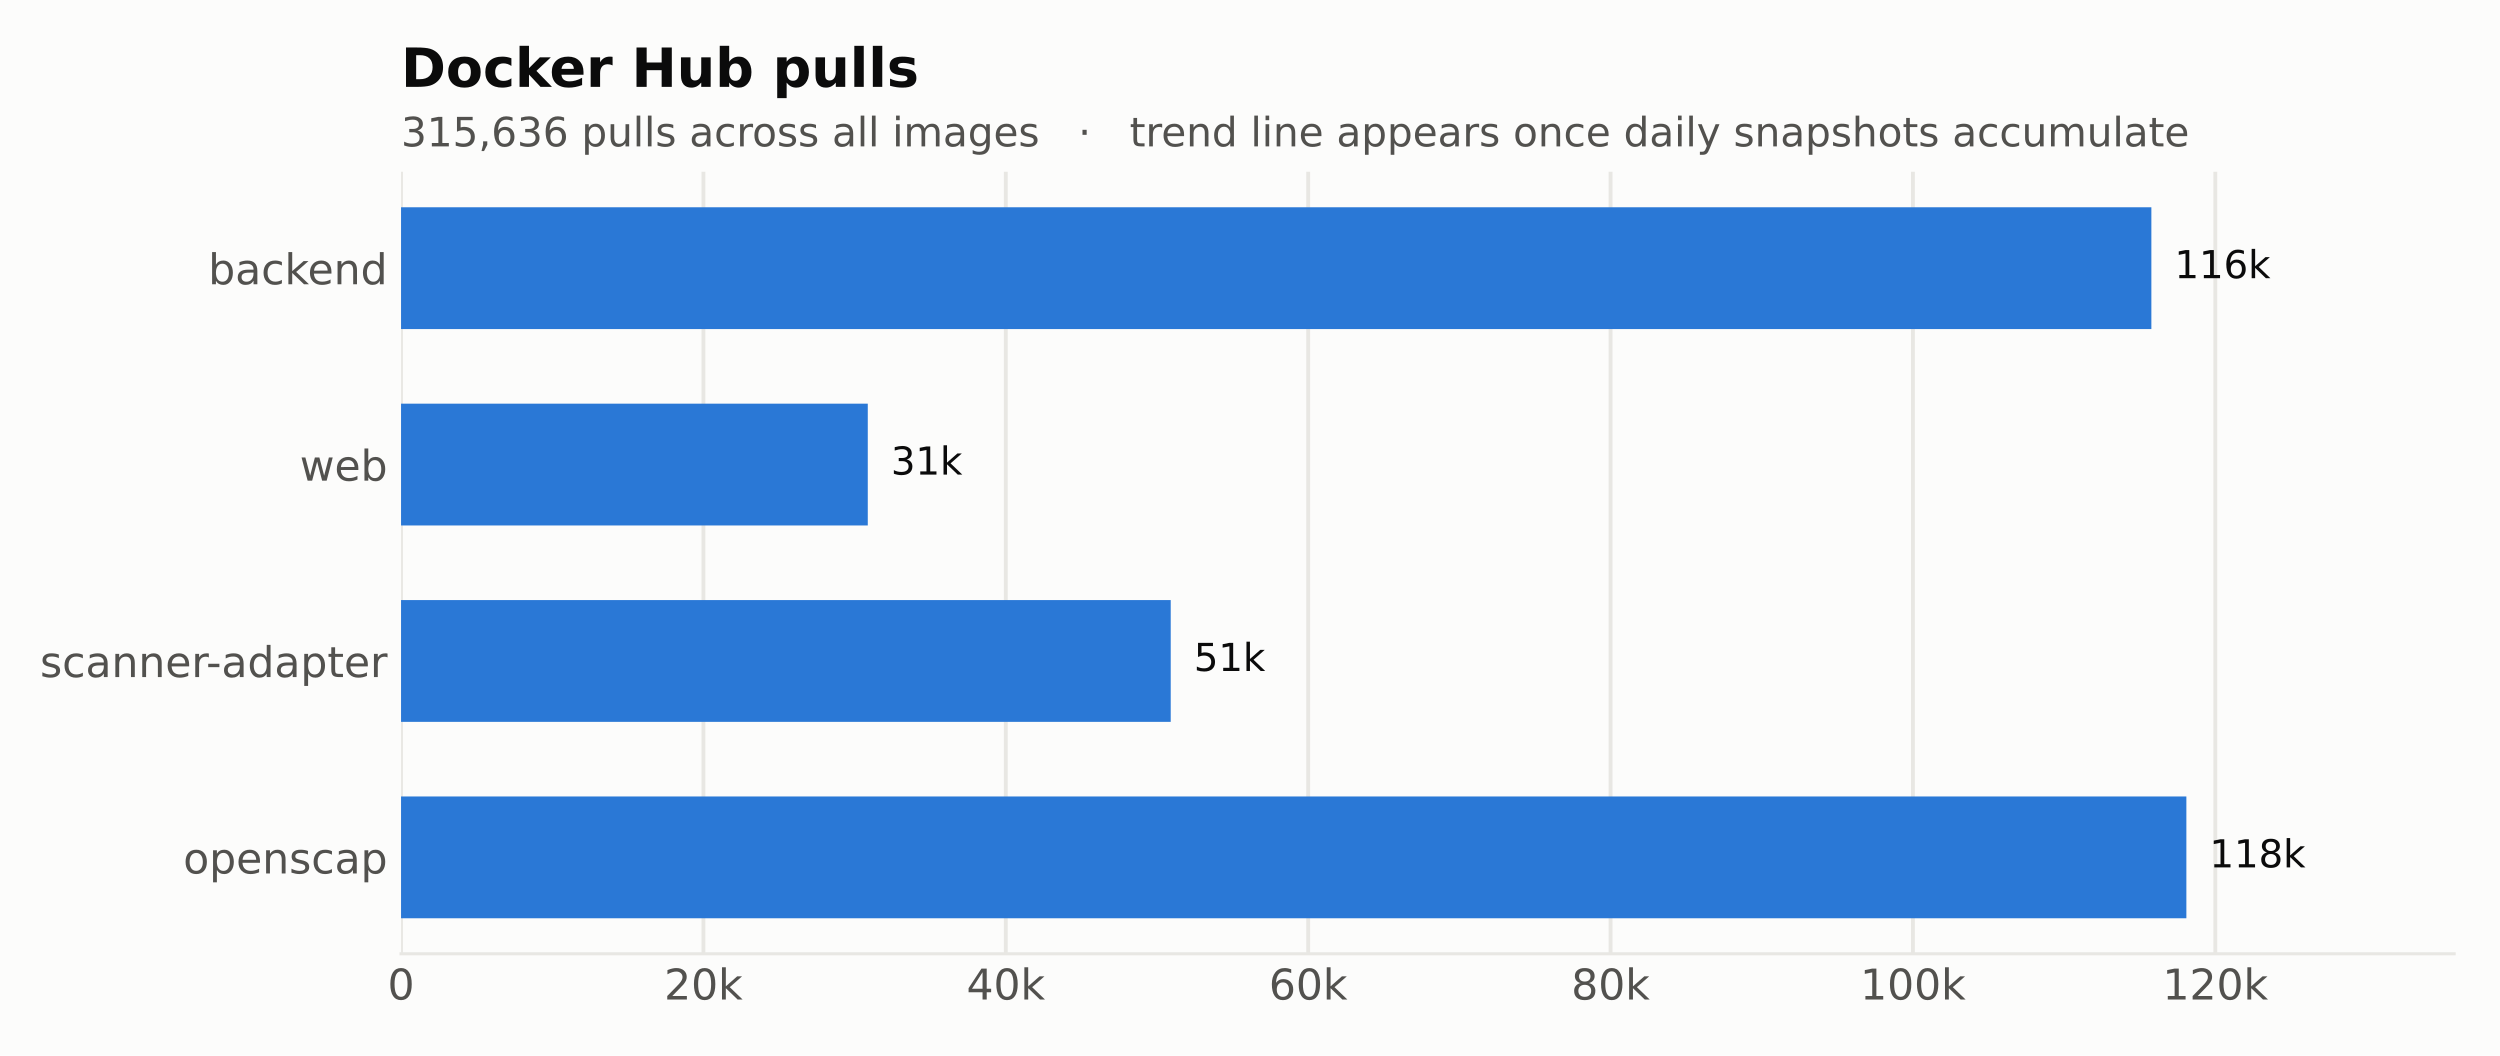
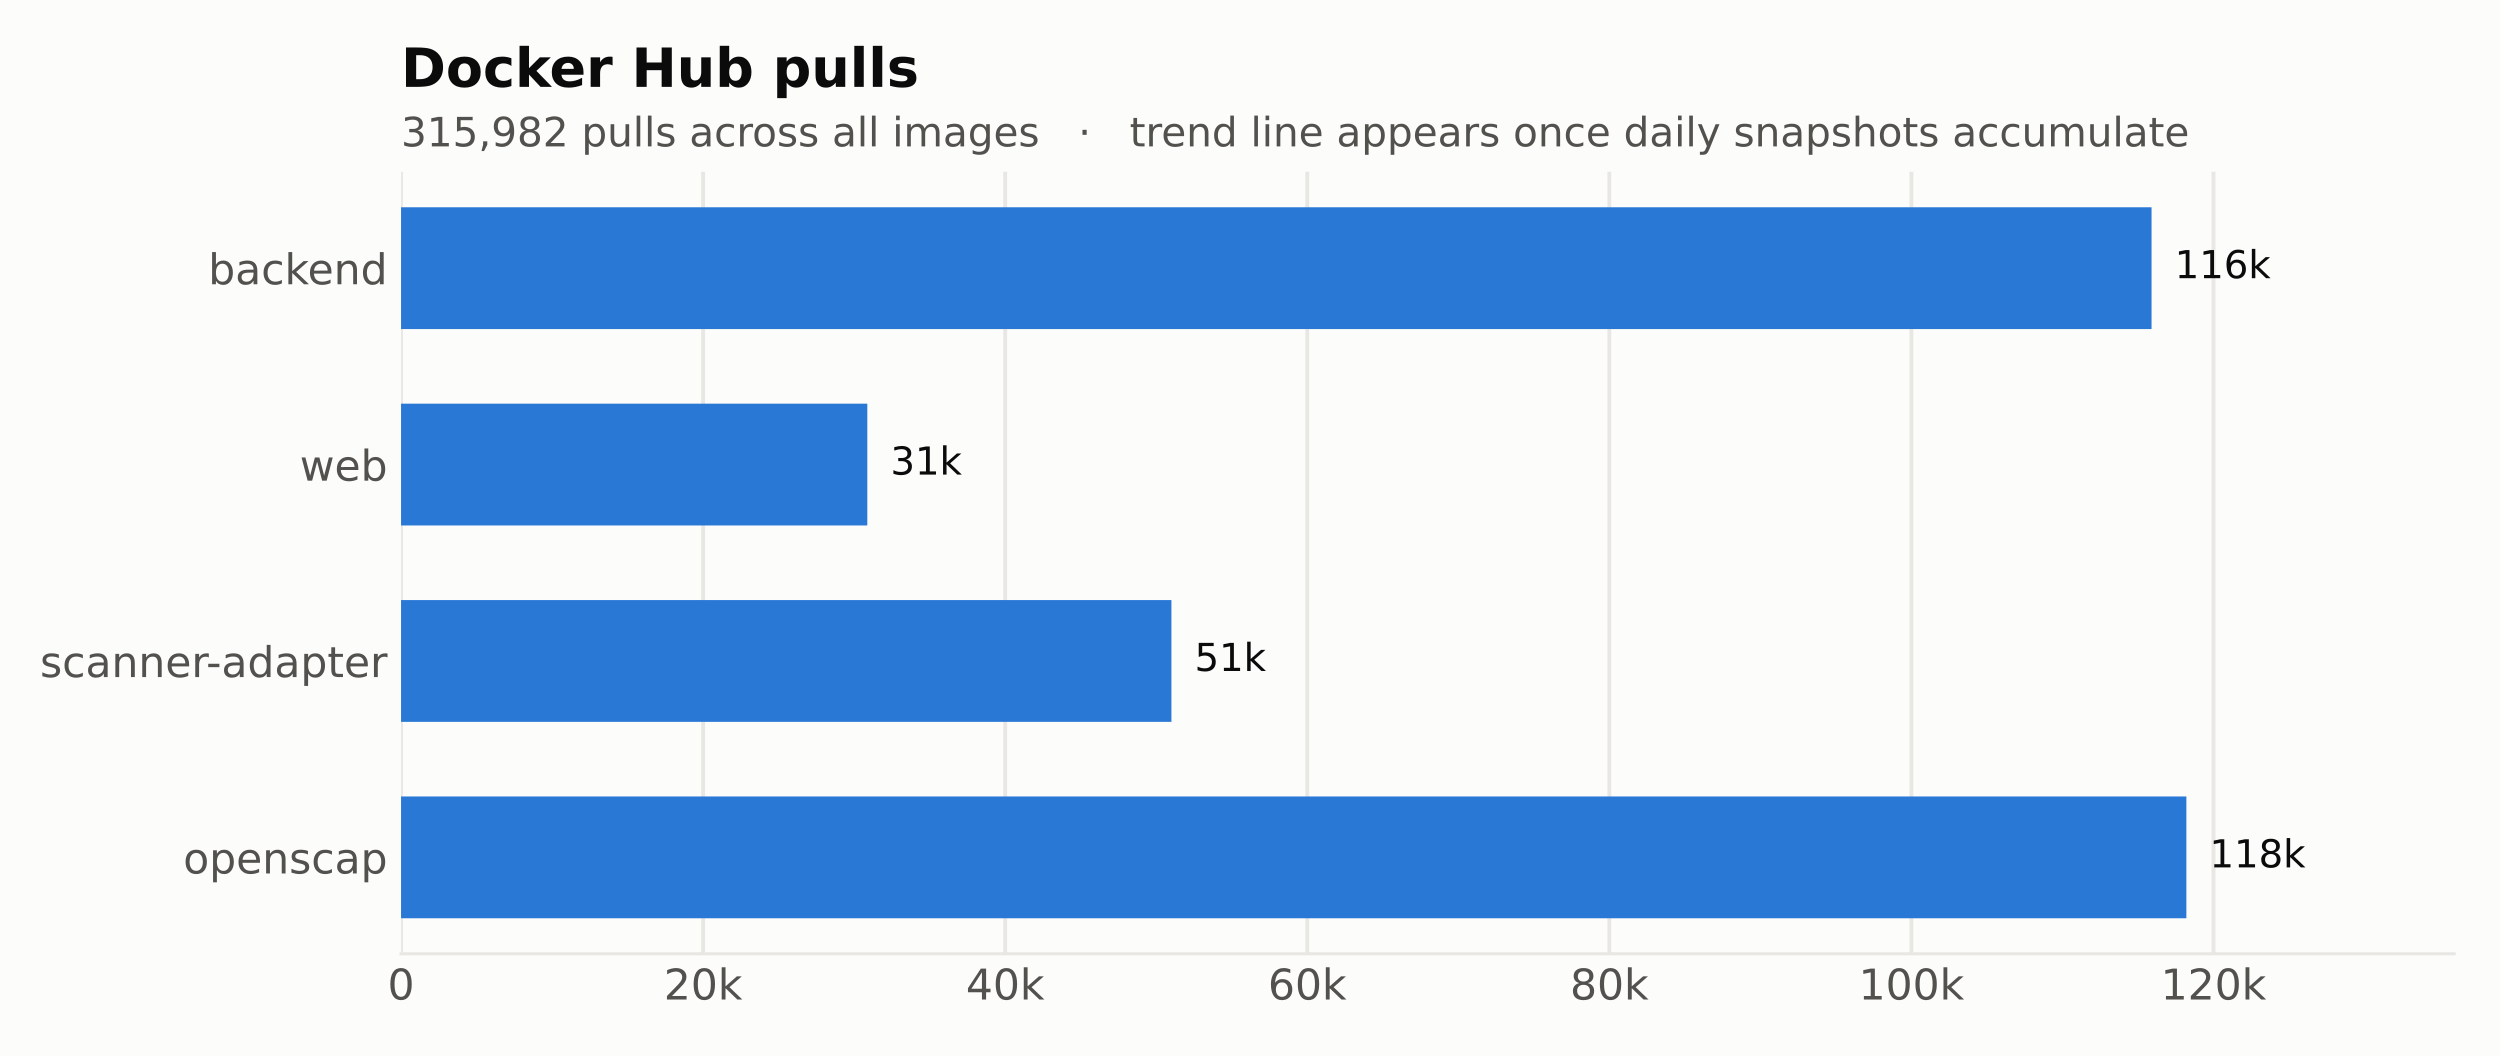
<svg xmlns="http://www.w3.org/2000/svg" xmlns:xlink="http://www.w3.org/1999/xlink" width="648pt" height="273.6pt" viewBox="0 0 648 273.6" version="1.1">
  <defs>
    <style type="text/css">*{stroke-linejoin: round; stroke-linecap: butt}</style>
  </defs>
  <g id="figure_1">
    <g id="patch_1">
      <path d="M 0 273.6  L 648 273.6  L 648 0  L 0 0  z " style="fill: #fcfcfb" />
    </g>
    <g id="axes_1">
      <g id="patch_2">
        <path d="M 103.951 247.22  L 636.12 247.22  L 636.12 44.517  L 103.951 44.517  z " style="fill: #fcfcfb" />
      </g>
      <g id="matplotlib.axis_1">
        <g id="xtick_1">
          <g id="line2d_1">
-             <path d="M 103.951 247.22  L 103.951 44.517  " clip-path="url(#pb618839e86)" style="fill: none; stroke: #e8e7e3; stroke-linecap: square" />
+             <path d="M 103.951 247.22  L 103.951 44.517  " clip-path="url(#pfa39f3662c)" style="fill: none; stroke: #e8e7e3; stroke-linecap: square" />
          </g>
          <g id="line2d_2" />
          <g id="text_1">
            <g style="fill: #52514e" transform="translate(100.4519 259.0774) scale(0.11 -0.11)">
              <defs>
                <path id="DejaVuSans-13" d="M 2034 4250  Q 1547 4250 1301 3770  Q 1056 3291 1056 2328  Q 1056 1369 1301 889  Q 1547 409 2034 409  Q 2525 409 2770 889  Q 3016 1369 3016 2328  Q 3016 3291 2770 3770  Q 2525 4250 2034 4250  z M 2034 4750  Q 2819 4750 3233 4129  Q 3647 3509 3647 2328  Q 3647 1150 3233 529  Q 2819 -91 2034 -91  Q 1250 -91 836 529  Q 422 1150 422 2328  Q 422 3509 836 4129  Q 1250 4750 2034 4750  z " transform="scale(0.015625)" />
              </defs>
              <use xlink:href="#DejaVuSans-13" />
            </g>
          </g>
        </g>
        <g id="xtick_2">
          <g id="line2d_3">
-             <path d="M 182.327 247.22  L 182.327 44.517  " clip-path="url(#pb618839e86)" style="fill: none; stroke: #e8e7e3; stroke-linecap: square" />
+             <path d="M 182.248 247.22  L 182.248 44.517  " clip-path="url(#pfa39f3662c)" style="fill: none; stroke: #e8e7e3; stroke-linecap: square" />
          </g>
          <g id="line2d_4" />
          <g id="text_2">
-             <g style="fill: #52514e" transform="translate(172.1437 259.0783) scale(0.11 -0.11)">
+             <g style="fill: #52514e" transform="translate(172.0648 259.0783) scale(0.11 -0.11)">
              <defs>
                <path id="DejaVuSans-15" d="M 1228 531  L 3431 531  L 3431 0  L 469 0  L 469 531  Q 828 903 1448 1529  Q 2069 2156 2228 2338  Q 2531 2678 2651 2914  Q 2772 3150 2772 3378  Q 2772 3750 2511 3984  Q 2250 4219 1831 4219  Q 1534 4219 1204 4116  Q 875 4013 500 3803  L 500 4441  Q 881 4594 1212 4672  Q 1544 4750 1819 4750  Q 2544 4750 2975 4387  Q 3406 4025 3406 3419  Q 3406 3131 3298 2873  Q 3191 2616 2906 2266  Q 2828 2175 2409 1742  Q 1991 1309 1228 531  z " transform="scale(0.015625)" />
                <path id="DejaVuSans-4e" d="M 581 4863  L 1159 4863  L 1159 1991  L 2875 3500  L 3609 3500  L 1753 1863  L 3688 0  L 2938 0  L 1159 1709  L 1159 0  L 581 0  L 581 4863  z " transform="scale(0.015625)" />
              </defs>
              <use xlink:href="#DejaVuSans-15" />
              <use xlink:href="#DejaVuSans-13" transform="translate(63.625 0)" />
              <use xlink:href="#DejaVuSans-4e" transform="translate(127.25 0)" />
            </g>
          </g>
        </g>
        <g id="xtick_3">
          <g id="line2d_5">
-             <path d="M 260.703 247.22  L 260.703 44.517  " clip-path="url(#pb618839e86)" style="fill: none; stroke: #e8e7e3; stroke-linecap: square" />
+             <path d="M 260.545 247.22  L 260.545 44.517  " clip-path="url(#pfa39f3662c)" style="fill: none; stroke: #e8e7e3; stroke-linecap: square" />
          </g>
          <g id="line2d_6" />
          <g id="text_3">
-             <g style="fill: #52514e" transform="translate(250.5197 259.0783) scale(0.11 -0.11)">
+             <g style="fill: #52514e" transform="translate(250.3619 259.0783) scale(0.11 -0.11)">
              <defs>
                <path id="DejaVuSans-17" d="M 2419 4116  L 825 1625  L 2419 1625  L 2419 4116  z M 2253 4666  L 3047 4666  L 3047 1625  L 3713 1625  L 3713 1100  L 3047 1100  L 3047 0  L 2419 0  L 2419 1100  L 313 1100  L 313 1709  L 2253 4666  z " transform="scale(0.015625)" />
              </defs>
              <use xlink:href="#DejaVuSans-17" />
              <use xlink:href="#DejaVuSans-13" transform="translate(63.625 0)" />
              <use xlink:href="#DejaVuSans-4e" transform="translate(127.25 0)" />
            </g>
          </g>
        </g>
        <g id="xtick_4">
          <g id="line2d_7">
-             <path d="M 339.079 247.22  L 339.079 44.517  " clip-path="url(#pb618839e86)" style="fill: none; stroke: #e8e7e3; stroke-linecap: square" />
+             <path d="M 338.843 247.22  L 338.843 44.517  " clip-path="url(#pfa39f3662c)" style="fill: none; stroke: #e8e7e3; stroke-linecap: square" />
          </g>
          <g id="line2d_8" />
          <g id="text_4">
-             <g style="fill: #52514e" transform="translate(328.8957 259.0783) scale(0.11 -0.11)">
+             <g style="fill: #52514e" transform="translate(328.659 259.0783) scale(0.11 -0.11)">
              <defs>
                <path id="DejaVuSans-19" d="M 2113 2584  Q 1688 2584 1439 2293  Q 1191 2003 1191 1497  Q 1191 994 1439 701  Q 1688 409 2113 409  Q 2538 409 2786 701  Q 3034 994 3034 1497  Q 3034 2003 2786 2293  Q 2538 2584 2113 2584  z M 3366 4563  L 3366 3988  Q 3128 4100 2886 4159  Q 2644 4219 2406 4219  Q 1781 4219 1451 3797  Q 1122 3375 1075 2522  Q 1259 2794 1537 2939  Q 1816 3084 2150 3084  Q 2853 3084 3261 2657  Q 3669 2231 3669 1497  Q 3669 778 3244 343  Q 2819 -91 2113 -91  Q 1303 -91 875 529  Q 447 1150 447 2328  Q 447 3434 972 4092  Q 1497 4750 2381 4750  Q 2619 4750 2861 4703  Q 3103 4656 3366 4563  z " transform="scale(0.015625)" />
              </defs>
              <use xlink:href="#DejaVuSans-19" />
              <use xlink:href="#DejaVuSans-13" transform="translate(63.625 0)" />
              <use xlink:href="#DejaVuSans-4e" transform="translate(127.25 0)" />
            </g>
          </g>
        </g>
        <g id="xtick_5">
          <g id="line2d_9">
-             <path d="M 417.455 247.22  L 417.455 44.517  " clip-path="url(#pb618839e86)" style="fill: none; stroke: #e8e7e3; stroke-linecap: square" />
+             <path d="M 417.14 247.22  L 417.14 44.517  " clip-path="url(#pfa39f3662c)" style="fill: none; stroke: #e8e7e3; stroke-linecap: square" />
          </g>
          <g id="line2d_10" />
          <g id="text_5">
-             <g style="fill: #52514e" transform="translate(407.2717 259.0783) scale(0.11 -0.11)">
+             <g style="fill: #52514e" transform="translate(406.9561 259.0783) scale(0.11 -0.11)">
              <defs>
                <path id="DejaVuSans-1b" d="M 2034 2216  Q 1584 2216 1326 1975  Q 1069 1734 1069 1313  Q 1069 891 1326 650  Q 1584 409 2034 409  Q 2484 409 2743 651  Q 3003 894 3003 1313  Q 3003 1734 2745 1975  Q 2488 2216 2034 2216  z M 1403 2484  Q 997 2584 770 2862  Q 544 3141 544 3541  Q 544 4100 942 4425  Q 1341 4750 2034 4750  Q 2731 4750 3128 4425  Q 3525 4100 3525 3541  Q 3525 3141 3298 2862  Q 3072 2584 2669 2484  Q 3125 2378 3379 2068  Q 3634 1759 3634 1313  Q 3634 634 3220 271  Q 2806 -91 2034 -91  Q 1263 -91 848 271  Q 434 634 434 1313  Q 434 1759 690 2068  Q 947 2378 1403 2484  z M 1172 3481  Q 1172 3119 1398 2916  Q 1625 2713 2034 2713  Q 2441 2713 2670 2916  Q 2900 3119 2900 3481  Q 2900 3844 2670 4047  Q 2441 4250 2034 4250  Q 1625 4250 1398 4047  Q 1172 3844 1172 3481  z " transform="scale(0.015625)" />
              </defs>
              <use xlink:href="#DejaVuSans-1b" />
              <use xlink:href="#DejaVuSans-13" transform="translate(63.625 0)" />
              <use xlink:href="#DejaVuSans-4e" transform="translate(127.25 0)" />
            </g>
          </g>
        </g>
        <g id="xtick_6">
          <g id="line2d_11">
-             <path d="M 495.831 247.22  L 495.831 44.517  " clip-path="url(#pb618839e86)" style="fill: none; stroke: #e8e7e3; stroke-linecap: square" />
+             <path d="M 495.437 247.22  L 495.437 44.517  " clip-path="url(#pfa39f3662c)" style="fill: none; stroke: #e8e7e3; stroke-linecap: square" />
          </g>
          <g id="line2d_12" />
          <g id="text_6">
-             <g style="fill: #52514e" transform="translate(482.1483 259.0783) scale(0.11 -0.11)">
+             <g style="fill: #52514e" transform="translate(481.7538 259.0783) scale(0.11 -0.11)">
              <defs>
                <path id="DejaVuSans-14" d="M 794 531  L 1825 531  L 1825 4091  L 703 3866  L 703 4441  L 1819 4666  L 2450 4666  L 2450 531  L 3481 531  L 3481 0  L 794 0  L 794 531  z " transform="scale(0.015625)" />
              </defs>
              <use xlink:href="#DejaVuSans-14" />
              <use xlink:href="#DejaVuSans-13" transform="translate(63.625 0)" />
              <use xlink:href="#DejaVuSans-13" transform="translate(127.25 0)" />
              <use xlink:href="#DejaVuSans-4e" transform="translate(190.875 0)" />
            </g>
          </g>
        </g>
        <g id="xtick_7">
          <g id="line2d_13">
-             <path d="M 574.207 247.22  L 574.207 44.517  " clip-path="url(#pb618839e86)" style="fill: none; stroke: #e8e7e3; stroke-linecap: square" />
+             <path d="M 573.734 247.22  L 573.734 44.517  " clip-path="url(#pfa39f3662c)" style="fill: none; stroke: #e8e7e3; stroke-linecap: square" />
          </g>
          <g id="line2d_14" />
          <g id="text_7">
-             <g style="fill: #52514e" transform="translate(560.5243 259.0783) scale(0.11 -0.11)">
+             <g style="fill: #52514e" transform="translate(560.0509 259.0783) scale(0.11 -0.11)">
              <use xlink:href="#DejaVuSans-14" />
              <use xlink:href="#DejaVuSans-15" transform="translate(63.625 0)" />
              <use xlink:href="#DejaVuSans-13" transform="translate(127.25 0)" />
              <use xlink:href="#DejaVuSans-4e" transform="translate(190.875 0)" />
            </g>
          </g>
        </g>
      </g>
      <g id="matplotlib.axis_2">
        <g id="ytick_1">
          <g id="line2d_15" />
          <g id="text_8">
            <g style="fill: #52514e" transform="translate(47.49484 226.4044) scale(0.11 -0.11)">
              <defs>
                <path id="DejaVuSans-52" d="M 1959 3097  Q 1497 3097 1228 2736  Q 959 2375 959 1747  Q 959 1119 1226 758  Q 1494 397 1959 397  Q 2419 397 2687 759  Q 2956 1122 2956 1747  Q 2956 2369 2687 2733  Q 2419 3097 1959 3097  z M 1959 3584  Q 2709 3584 3137 3096  Q 3566 2609 3566 1747  Q 3566 888 3137 398  Q 2709 -91 1959 -91  Q 1206 -91 779 398  Q 353 888 353 1747  Q 353 2609 779 3096  Q 1206 3584 1959 3584  z " transform="scale(0.015625)" />
                <path id="DejaVuSans-53" d="M 1159 525  L 1159 -1331  L 581 -1331  L 581 3500  L 1159 3500  L 1159 2969  Q 1341 3281 1617 3432  Q 1894 3584 2278 3584  Q 2916 3584 3314 3078  Q 3713 2572 3713 1747  Q 3713 922 3314 415  Q 2916 -91 2278 -91  Q 1894 -91 1617 61  Q 1341 213 1159 525  z M 3116 1747  Q 3116 2381 2855 2742  Q 2594 3103 2138 3103  Q 1681 3103 1420 2742  Q 1159 2381 1159 1747  Q 1159 1113 1420 752  Q 1681 391 2138 391  Q 2594 391 2855 752  Q 3116 1113 3116 1747  z " transform="scale(0.015625)" />
                <path id="DejaVuSans-48" d="M 3597 1894  L 3597 1613  L 953 1613  Q 991 1019 1311 708  Q 1631 397 2203 397  Q 2534 397 2845 478  Q 3156 559 3463 722  L 3463 178  Q 3153 47 2828 -22  Q 2503 -91 2169 -91  Q 1331 -91 842 396  Q 353 884 353 1716  Q 353 2575 817 3079  Q 1281 3584 2069 3584  Q 2775 3584 3186 3129  Q 3597 2675 3597 1894  z M 3022 2063  Q 3016 2534 2758 2815  Q 2500 3097 2075 3097  Q 1594 3097 1305 2825  Q 1016 2553 972 2059  L 3022 2063  z " transform="scale(0.015625)" />
                <path id="DejaVuSans-51" d="M 3513 2113  L 3513 0  L 2938 0  L 2938 2094  Q 2938 2591 2744 2837  Q 2550 3084 2163 3084  Q 1697 3084 1428 2787  Q 1159 2491 1159 1978  L 1159 0  L 581 0  L 581 3500  L 1159 3500  L 1159 2956  Q 1366 3272 1645 3428  Q 1925 3584 2291 3584  Q 2894 3584 3203 3211  Q 3513 2838 3513 2113  z " transform="scale(0.015625)" />
                <path id="DejaVuSans-56" d="M 2834 3397  L 2834 2853  Q 2591 2978 2328 3040  Q 2066 3103 1784 3103  Q 1356 3103 1142 2972  Q 928 2841 928 2578  Q 928 2378 1081 2264  Q 1234 2150 1697 2047  L 1894 2003  Q 2506 1872 2764 1633  Q 3022 1394 3022 966  Q 3022 478 2636 193  Q 2250 -91 1575 -91  Q 1294 -91 989 -36  Q 684 19 347 128  L 347 722  Q 666 556 975 473  Q 1284 391 1588 391  Q 1994 391 2212 530  Q 2431 669 2431 922  Q 2431 1156 2273 1281  Q 2116 1406 1581 1522  L 1381 1569  Q 847 1681 609 1914  Q 372 2147 372 2553  Q 372 3047 722 3315  Q 1072 3584 1716 3584  Q 2034 3584 2315 3537  Q 2597 3491 2834 3397  z " transform="scale(0.015625)" />
                <path id="DejaVuSans-46" d="M 3122 3366  L 3122 2828  Q 2878 2963 2633 3030  Q 2388 3097 2138 3097  Q 1578 3097 1268 2742  Q 959 2388 959 1747  Q 959 1106 1268 751  Q 1578 397 2138 397  Q 2388 397 2633 464  Q 2878 531 3122 666  L 3122 134  Q 2881 22 2623 -34  Q 2366 -91 2075 -91  Q 1284 -91 818 406  Q 353 903 353 1747  Q 353 2603 823 3093  Q 1294 3584 2113 3584  Q 2378 3584 2631 3529  Q 2884 3475 3122 3366  z " transform="scale(0.015625)" />
                <path id="DejaVuSans-44" d="M 2194 1759  Q 1497 1759 1228 1600  Q 959 1441 959 1056  Q 959 750 1161 570  Q 1363 391 1709 391  Q 2188 391 2477 730  Q 2766 1069 2766 1631  L 2766 1759  L 2194 1759  z M 3341 1997  L 3341 0  L 2766 0  L 2766 531  Q 2569 213 2275 61  Q 1981 -91 1556 -91  Q 1019 -91 701 211  Q 384 513 384 1019  Q 384 1609 779 1909  Q 1175 2209 1959 2209  L 2766 2209  L 2766 2266  Q 2766 2663 2505 2880  Q 2244 3097 1772 3097  Q 1472 3097 1187 3025  Q 903 2953 641 2809  L 641 3341  Q 956 3463 1253 3523  Q 1550 3584 1831 3584  Q 2591 3584 2966 3190  Q 3341 2797 3341 1997  z " transform="scale(0.015625)" />
              </defs>
              <use xlink:href="#DejaVuSans-52" />
              <use xlink:href="#DejaVuSans-53" transform="translate(61.1875 0)" />
              <use xlink:href="#DejaVuSans-48" transform="translate(124.6719 0)" />
              <use xlink:href="#DejaVuSans-51" transform="translate(186.2031 0)" />
              <use xlink:href="#DejaVuSans-56" transform="translate(249.5781 0)" />
              <use xlink:href="#DejaVuSans-46" transform="translate(301.6719 0)" />
              <use xlink:href="#DejaVuSans-44" transform="translate(356.6562 0)" />
              <use xlink:href="#DejaVuSans-53" transform="translate(417.9375 0)" />
            </g>
          </g>
        </g>
        <g id="ytick_2">
          <g id="line2d_16" />
          <g id="text_9">
            <g style="fill: #52514e" transform="translate(10.38188 175.4999) scale(0.11 -0.11)">
              <defs>
                <path id="DejaVuSans-55" d="M 2631 2963  Q 2534 3019 2420 3045  Q 2306 3072 2169 3072  Q 1681 3072 1420 2755  Q 1159 2438 1159 1844  L 1159 0  L 581 0  L 581 3500  L 1159 3500  L 1159 2956  Q 1341 3275 1631 3429  Q 1922 3584 2338 3584  Q 2397 3584 2469 3576  Q 2541 3569 2628 3553  L 2631 2963  z " transform="scale(0.015625)" />
                <path id="DejaVuSans-10" d="M 313 2009  L 1997 2009  L 1997 1497  L 313 1497  L 313 2009  z " transform="scale(0.015625)" />
                <path id="DejaVuSans-47" d="M 2906 2969  L 2906 4863  L 3481 4863  L 3481 0  L 2906 0  L 2906 525  Q 2725 213 2448 61  Q 2172 -91 1784 -91  Q 1150 -91 751 415  Q 353 922 353 1747  Q 353 2572 751 3078  Q 1150 3584 1784 3584  Q 2172 3584 2448 3432  Q 2725 3281 2906 2969  z M 947 1747  Q 947 1113 1208 752  Q 1469 391 1925 391  Q 2381 391 2643 752  Q 2906 1113 2906 1747  Q 2906 2381 2643 2742  Q 2381 3103 1925 3103  Q 1469 3103 1208 2742  Q 947 2381 947 1747  z " transform="scale(0.015625)" />
                <path id="DejaVuSans-57" d="M 1172 4494  L 1172 3500  L 2356 3500  L 2356 3053  L 1172 3053  L 1172 1153  Q 1172 725 1289 603  Q 1406 481 1766 481  L 2356 481  L 2356 0  L 1766 0  Q 1100 0 847 248  Q 594 497 594 1153  L 594 3053  L 172 3053  L 172 3500  L 594 3500  L 594 4494  L 1172 4494  z " transform="scale(0.015625)" />
              </defs>
              <use xlink:href="#DejaVuSans-56" />
              <use xlink:href="#DejaVuSans-46" transform="translate(52.09375 0)" />
              <use xlink:href="#DejaVuSans-44" transform="translate(107.0781 0)" />
              <use xlink:href="#DejaVuSans-51" transform="translate(168.3594 0)" />
              <use xlink:href="#DejaVuSans-51" transform="translate(231.7344 0)" />
              <use xlink:href="#DejaVuSans-48" transform="translate(295.1094 0)" />
              <use xlink:href="#DejaVuSans-55" transform="translate(356.6406 0)" />
              <use xlink:href="#DejaVuSans-10" transform="translate(391.3594 0)" />
              <use xlink:href="#DejaVuSans-44" transform="translate(427.4375 0)" />
              <use xlink:href="#DejaVuSans-47" transform="translate(488.7188 0)" />
              <use xlink:href="#DejaVuSans-44" transform="translate(552.2031 0)" />
              <use xlink:href="#DejaVuSans-53" transform="translate(613.4844 0)" />
              <use xlink:href="#DejaVuSans-57" transform="translate(676.9688 0)" />
              <use xlink:href="#DejaVuSans-48" transform="translate(716.1719 0)" />
              <use xlink:href="#DejaVuSans-55" transform="translate(777.7031 0)" />
            </g>
          </g>
        </g>
        <g id="ytick_3">
          <g id="line2d_17" />
          <g id="text_10">
            <g style="fill: #52514e" transform="translate(77.70359 124.5951) scale(0.11 -0.11)">
              <defs>
                <path id="DejaVuSans-5a" d="M 269 3500  L 844 3500  L 1563 769  L 2278 3500  L 2956 3500  L 3675 769  L 4391 3500  L 4966 3500  L 4050 0  L 3372 0  L 2619 2869  L 1863 0  L 1184 0  L 269 3500  z " transform="scale(0.015625)" />
                <path id="DejaVuSans-45" d="M 3116 1747  Q 3116 2381 2855 2742  Q 2594 3103 2138 3103  Q 1681 3103 1420 2742  Q 1159 2381 1159 1747  Q 1159 1113 1420 752  Q 1681 391 2138 391  Q 2594 391 2855 752  Q 3116 1113 3116 1747  z M 1159 2969  Q 1341 3281 1617 3432  Q 1894 3584 2278 3584  Q 2916 3584 3314 3078  Q 3713 2572 3713 1747  Q 3713 922 3314 415  Q 2916 -91 2278 -91  Q 1894 -91 1617 61  Q 1341 213 1159 525  L 1159 0  L 581 0  L 581 4863  L 1159 4863  L 1159 2969  z " transform="scale(0.015625)" />
              </defs>
              <use xlink:href="#DejaVuSans-5a" />
              <use xlink:href="#DejaVuSans-48" transform="translate(81.78125 0)" />
              <use xlink:href="#DejaVuSans-45" transform="translate(143.3125 0)" />
            </g>
          </g>
        </g>
        <g id="ytick_4">
          <g id="line2d_18" />
          <g id="text_11">
            <g style="fill: #52514e" transform="translate(53.97797 73.69016) scale(0.11 -0.11)">
              <use xlink:href="#DejaVuSans-45" />
              <use xlink:href="#DejaVuSans-44" transform="translate(63.48438 0)" />
              <use xlink:href="#DejaVuSans-46" transform="translate(124.7656 0)" />
              <use xlink:href="#DejaVuSans-4e" transform="translate(179.75 0)" />
              <use xlink:href="#DejaVuSans-48" transform="translate(234.0938 0)" />
              <use xlink:href="#DejaVuSans-51" transform="translate(295.625 0)" />
              <use xlink:href="#DejaVuSans-47" transform="translate(359 0)" />
            </g>
          </g>
        </g>
      </g>
      <g id="patch_3">
-         <path d="M 103.951 238.006  L 566.707 238.006  L 566.707 206.445  L 103.951 206.445  z " clip-path="url(#pb618839e86)" style="fill: #2a78d6" />
+         <path d="M 103.951 238.006  L 566.707 238.006  L 566.707 206.445  L 103.951 206.445  z " clip-path="url(#pfa39f3662c)" style="fill: #2a78d6" />
      </g>
      <g id="patch_4">
-         <path d="M 103.951 187.101  L 303.45 187.101  L 303.45 155.54  L 103.951 155.54  z " clip-path="url(#pb618839e86)" style="fill: #2a78d6" />
+         <path d="M 103.951 187.101  L 303.632 187.101  L 303.632 155.54  L 103.951 155.54  z " clip-path="url(#pfa39f3662c)" style="fill: #2a78d6" />
      </g>
      <g id="patch_5">
-         <path d="M 103.951 136.196  L 224.929 136.196  L 224.929 104.635  L 103.951 104.635  z " clip-path="url(#pb618839e86)" style="fill: #2a78d6" />
+         <path d="M 103.951 136.196  L 224.807 136.196  L 224.807 104.635  L 103.951 104.635  z " clip-path="url(#pfa39f3662c)" style="fill: #2a78d6" />
      </g>
      <g id="patch_6">
-         <path d="M 103.951 85.292  L 557.635 85.292  L 557.635 53.731  L 103.951 53.731  z " clip-path="url(#pb618839e86)" style="fill: #2a78d6" />
+         <path d="M 103.951 85.292  L 557.683 85.292  L 557.683 53.731  L 103.951 53.731  z " clip-path="url(#pfa39f3662c)" style="fill: #2a78d6" />
      </g>
      <g id="patch_7">
        <path d="M 103.951 247.22  L 636.12 247.22  " style="fill: none; stroke: #e8e7e3; stroke-width: 0.8; stroke-linejoin: miter; stroke-linecap: square" />
      </g>
      <g id="text_12">
        <g style="fill: #0b0b0b" transform="translate(572.7067 224.8237) scale(0.1 -0.1)">
          <use xlink:href="#DejaVuSans-14" />
          <use xlink:href="#DejaVuSans-14" transform="translate(63.625 0)" />
          <use xlink:href="#DejaVuSans-1b" transform="translate(127.25 0)" />
          <use xlink:href="#DejaVuSans-4e" transform="translate(190.875 0)" />
        </g>
      </g>
      <g id="text_13">
-         <g style="fill: #0b0b0b" transform="translate(309.4495 173.9189) scale(0.1 -0.1)">
+         <g style="fill: #0b0b0b" transform="translate(309.6323 173.9189) scale(0.1 -0.1)">
          <defs>
            <path id="DejaVuSans-18" d="M 691 4666  L 3169 4666  L 3169 4134  L 1269 4134  L 1269 2991  Q 1406 3038 1543 3061  Q 1681 3084 1819 3084  Q 2600 3084 3056 2656  Q 3513 2228 3513 1497  Q 3513 744 3044 326  Q 2575 -91 1722 -91  Q 1428 -91 1123 -41  Q 819 9 494 109  L 494 744  Q 775 591 1075 516  Q 1375 441 1709 441  Q 2250 441 2565 725  Q 2881 1009 2881 1497  Q 2881 1984 2565 2268  Q 2250 2553 1709 2553  Q 1456 2553 1204 2497  Q 953 2441 691 2322  L 691 4666  z " transform="scale(0.015625)" />
          </defs>
          <use xlink:href="#DejaVuSans-18" />
          <use xlink:href="#DejaVuSans-14" transform="translate(63.625 0)" />
          <use xlink:href="#DejaVuSans-4e" transform="translate(127.25 0)" />
        </g>
      </g>
      <g id="text_14">
-         <g style="fill: #0b0b0b" transform="translate(230.9285 123.014) scale(0.1 -0.1)">
+         <g style="fill: #0b0b0b" transform="translate(230.8067 123.014) scale(0.1 -0.1)">
          <defs>
            <path id="DejaVuSans-16" d="M 2597 2516  Q 3050 2419 3304 2112  Q 3559 1806 3559 1356  Q 3559 666 3084 287  Q 2609 -91 1734 -91  Q 1441 -91 1130 -33  Q 819 25 488 141  L 488 750  Q 750 597 1062 519  Q 1375 441 1716 441  Q 2309 441 2620 675  Q 2931 909 2931 1356  Q 2931 1769 2642 2001  Q 2353 2234 1838 2234  L 1294 2234  L 1294 2753  L 1863 2753  Q 2328 2753 2575 2939  Q 2822 3125 2822 3475  Q 2822 3834 2567 4026  Q 2313 4219 1838 4219  Q 1578 4219 1281 4162  Q 984 4106 628 3988  L 628 4550  Q 988 4650 1302 4700  Q 1616 4750 1894 4750  Q 2613 4750 3031 4423  Q 3450 4097 3450 3541  Q 3450 3153 3228 2886  Q 3006 2619 2597 2516  z " transform="scale(0.015625)" />
          </defs>
          <use xlink:href="#DejaVuSans-16" />
          <use xlink:href="#DejaVuSans-14" transform="translate(63.625 0)" />
          <use xlink:href="#DejaVuSans-4e" transform="translate(127.25 0)" />
        </g>
      </g>
      <g id="text_15">
-         <g style="fill: #0b0b0b" transform="translate(563.6347 72.10907) scale(0.1 -0.1)">
+         <g style="fill: #0b0b0b" transform="translate(563.6829 72.10907) scale(0.1 -0.1)">
          <use xlink:href="#DejaVuSans-14" />
          <use xlink:href="#DejaVuSans-14" transform="translate(63.625 0)" />
          <use xlink:href="#DejaVuSans-19" transform="translate(127.25 0)" />
          <use xlink:href="#DejaVuSans-4e" transform="translate(190.875 0)" />
        </g>
      </g>
      <g id="text_16">
        <g style="fill: #52514e" transform="translate(103.9513 37.94019) scale(0.105 -0.105)">
          <defs>
            <path id="DejaVuSans-f" d="M 750 794  L 1409 794  L 1409 256  L 897 -744  L 494 -744  L 750 256  L 750 794  z " transform="scale(0.015625)" />
+             <path id="DejaVuSans-1c" d="M 703 97  L 703 672  Q 941 559 1184 500  Q 1428 441 1663 441  Q 2288 441 2617 861  Q 2947 1281 2994 2138  Q 2813 1869 2534 1725  Q 2256 1581 1919 1581  Q 1219 1581 811 2004  Q 403 2428 403 3163  Q 403 3881 828 4315  Q 1253 4750 1959 4750  Q 2769 4750 3195 4129  Q 3622 3509 3622 2328  Q 3622 1225 3098 567  Q 2575 -91 1691 -91  Q 1453 -91 1209 -44  Q 966 3 703 97  z M 1959 2075  Q 2384 2075 2632 2365  Q 2881 2656 2881 3163  Q 2881 3666 2632 3958  Q 2384 4250 1959 4250  Q 1534 4250 1286 3958  Q 1038 3666 1038 3163  Q 1038 2656 1286 2365  Q 1534 2075 1959 2075  z " transform="scale(0.015625)" />
            <path id="DejaVuSans-3" transform="scale(0.015625)" />
            <path id="DejaVuSans-58" d="M 544 1381  L 544 3500  L 1119 3500  L 1119 1403  Q 1119 906 1312 657  Q 1506 409 1894 409  Q 2359 409 2629 706  Q 2900 1003 2900 1516  L 2900 3500  L 3475 3500  L 3475 0  L 2900 0  L 2900 538  Q 2691 219 2414 64  Q 2138 -91 1772 -91  Q 1169 -91 856 284  Q 544 659 544 1381  z M 1991 3584  L 1991 3584  z " transform="scale(0.015625)" />
            <path id="DejaVuSans-4f" d="M 603 4863  L 1178 4863  L 1178 0  L 603 0  L 603 4863  z " transform="scale(0.015625)" />
            <path id="DejaVuSans-4c" d="M 603 3500  L 1178 3500  L 1178 0  L 603 0  L 603 3500  z M 603 4863  L 1178 4863  L 1178 4134  L 603 4134  L 603 4863  z " transform="scale(0.015625)" />
            <path id="DejaVuSans-50" d="M 3328 2828  Q 3544 3216 3844 3400  Q 4144 3584 4550 3584  Q 5097 3584 5394 3201  Q 5691 2819 5691 2113  L 5691 0  L 5113 0  L 5113 2094  Q 5113 2597 4934 2840  Q 4756 3084 4391 3084  Q 3944 3084 3684 2787  Q 3425 2491 3425 1978  L 3425 0  L 2847 0  L 2847 2094  Q 2847 2600 2669 2842  Q 2491 3084 2119 3084  Q 1678 3084 1418 2786  Q 1159 2488 1159 1978  L 1159 0  L 581 0  L 581 3500  L 1159 3500  L 1159 2956  Q 1356 3278 1631 3431  Q 1906 3584 2284 3584  Q 2666 3584 2933 3390  Q 3200 3197 3328 2828  z " transform="scale(0.015625)" />
            <path id="DejaVuSans-4a" d="M 2906 1791  Q 2906 2416 2648 2759  Q 2391 3103 1925 3103  Q 1463 3103 1205 2759  Q 947 2416 947 1791  Q 947 1169 1205 825  Q 1463 481 1925 481  Q 2391 481 2648 825  Q 2906 1169 2906 1791  z M 3481 434  Q 3481 -459 3084 -895  Q 2688 -1331 1869 -1331  Q 1566 -1331 1297 -1286  Q 1028 -1241 775 -1147  L 775 -588  Q 1028 -725 1275 -790  Q 1522 -856 1778 -856  Q 2344 -856 2625 -561  Q 2906 -266 2906 331  L 2906 616  Q 2728 306 2450 153  Q 2172 0 1784 0  Q 1141 0 747 490  Q 353 981 353 1791  Q 353 2603 747 3093  Q 1141 3584 1784 3584  Q 2172 3584 2450 3431  Q 2728 3278 2906 2969  L 2906 3500  L 3481 3500  L 3481 434  z " transform="scale(0.015625)" />
            <path id="DejaVuSans-79" d="M 684 2619  L 1344 2619  L 1344 1825  L 684 1825  L 684 2619  z " transform="scale(0.015625)" />
            <path id="DejaVuSans-5c" d="M 2059 -325  Q 1816 -950 1584 -1140  Q 1353 -1331 966 -1331  L 506 -1331  L 506 -850  L 844 -850  Q 1081 -850 1212 -737  Q 1344 -625 1503 -206  L 1606 56  L 191 3500  L 800 3500  L 1894 763  L 2988 3500  L 3597 3500  L 2059 -325  z " transform="scale(0.015625)" />
            <path id="DejaVuSans-4b" d="M 3513 2113  L 3513 0  L 2938 0  L 2938 2094  Q 2938 2591 2744 2837  Q 2550 3084 2163 3084  Q 1697 3084 1428 2787  Q 1159 2491 1159 1978  L 1159 0  L 581 0  L 581 4863  L 1159 4863  L 1159 2956  Q 1366 3272 1645 3428  Q 1925 3584 2291 3584  Q 2894 3584 3203 3211  Q 3513 2838 3513 2113  z " transform="scale(0.015625)" />
          </defs>
          <use xlink:href="#DejaVuSans-16" />
          <use xlink:href="#DejaVuSans-14" transform="translate(63.625 0)" />
          <use xlink:href="#DejaVuSans-18" transform="translate(127.25 0)" />
          <use xlink:href="#DejaVuSans-f" transform="translate(190.875 0)" />
-           <use xlink:href="#DejaVuSans-19" transform="translate(222.6562 0)" />
-           <use xlink:href="#DejaVuSans-16" transform="translate(286.2812 0)" />
-           <use xlink:href="#DejaVuSans-19" transform="translate(349.9062 0)" />
+           <use xlink:href="#DejaVuSans-1c" transform="translate(222.6562 0)" />
+           <use xlink:href="#DejaVuSans-1b" transform="translate(286.2812 0)" />
+           <use xlink:href="#DejaVuSans-15" transform="translate(349.9062 0)" />
          <use xlink:href="#DejaVuSans-3" transform="translate(413.5312 0)" />
          <use xlink:href="#DejaVuSans-53" transform="translate(445.3125 0)" />
          <use xlink:href="#DejaVuSans-58" transform="translate(508.7969 0)" />
          <use xlink:href="#DejaVuSans-4f" transform="translate(572.1719 0)" />
          <use xlink:href="#DejaVuSans-4f" transform="translate(599.9531 0)" />
          <use xlink:href="#DejaVuSans-56" transform="translate(627.7344 0)" />
          <use xlink:href="#DejaVuSans-3" transform="translate(679.8281 0)" />
          <use xlink:href="#DejaVuSans-44" transform="translate(711.6094 0)" />
          <use xlink:href="#DejaVuSans-46" transform="translate(772.8906 0)" />
          <use xlink:href="#DejaVuSans-55" transform="translate(827.875 0)" />
          <use xlink:href="#DejaVuSans-52" transform="translate(866.7812 0)" />
          <use xlink:href="#DejaVuSans-56" transform="translate(927.9688 0)" />
          <use xlink:href="#DejaVuSans-56" transform="translate(980.0625 0)" />
          <use xlink:href="#DejaVuSans-3" transform="translate(1032.156 0)" />
          <use xlink:href="#DejaVuSans-44" transform="translate(1063.938 0)" />
          <use xlink:href="#DejaVuSans-4f" transform="translate(1125.219 0)" />
          <use xlink:href="#DejaVuSans-4f" transform="translate(1153 0)" />
          <use xlink:href="#DejaVuSans-3" transform="translate(1180.781 0)" />
          <use xlink:href="#DejaVuSans-4c" transform="translate(1212.562 0)" />
          <use xlink:href="#DejaVuSans-50" transform="translate(1240.344 0)" />
          <use xlink:href="#DejaVuSans-44" transform="translate(1337.75 0)" />
          <use xlink:href="#DejaVuSans-4a" transform="translate(1399.031 0)" />
          <use xlink:href="#DejaVuSans-48" transform="translate(1462.516 0)" />
          <use xlink:href="#DejaVuSans-56" transform="translate(1524.047 0)" />
          <use xlink:href="#DejaVuSans-3" transform="translate(1576.141 0)" />
          <use xlink:href="#DejaVuSans-3" transform="translate(1607.922 0)" />
          <use xlink:href="#DejaVuSans-3" transform="translate(1639.703 0)" />
          <use xlink:href="#DejaVuSans-79" transform="translate(1671.484 0)" />
          <use xlink:href="#DejaVuSans-3" transform="translate(1703.266 0)" />
          <use xlink:href="#DejaVuSans-3" transform="translate(1735.047 0)" />
          <use xlink:href="#DejaVuSans-3" transform="translate(1766.828 0)" />
          <use xlink:href="#DejaVuSans-57" transform="translate(1798.609 0)" />
          <use xlink:href="#DejaVuSans-55" transform="translate(1837.812 0)" />
          <use xlink:href="#DejaVuSans-48" transform="translate(1876.719 0)" />
          <use xlink:href="#DejaVuSans-51" transform="translate(1938.25 0)" />
          <use xlink:href="#DejaVuSans-47" transform="translate(2001.625 0)" />
          <use xlink:href="#DejaVuSans-3" transform="translate(2065.109 0)" />
          <use xlink:href="#DejaVuSans-4f" transform="translate(2096.891 0)" />
          <use xlink:href="#DejaVuSans-4c" transform="translate(2124.672 0)" />
          <use xlink:href="#DejaVuSans-51" transform="translate(2152.453 0)" />
          <use xlink:href="#DejaVuSans-48" transform="translate(2215.828 0)" />
          <use xlink:href="#DejaVuSans-3" transform="translate(2277.359 0)" />
          <use xlink:href="#DejaVuSans-44" transform="translate(2309.141 0)" />
          <use xlink:href="#DejaVuSans-53" transform="translate(2370.422 0)" />
          <use xlink:href="#DejaVuSans-53" transform="translate(2433.906 0)" />
          <use xlink:href="#DejaVuSans-48" transform="translate(2497.391 0)" />
          <use xlink:href="#DejaVuSans-44" transform="translate(2558.922 0)" />
          <use xlink:href="#DejaVuSans-55" transform="translate(2620.203 0)" />
          <use xlink:href="#DejaVuSans-56" transform="translate(2661.312 0)" />
          <use xlink:href="#DejaVuSans-3" transform="translate(2713.406 0)" />
          <use xlink:href="#DejaVuSans-52" transform="translate(2745.188 0)" />
          <use xlink:href="#DejaVuSans-51" transform="translate(2806.375 0)" />
          <use xlink:href="#DejaVuSans-46" transform="translate(2869.75 0)" />
          <use xlink:href="#DejaVuSans-48" transform="translate(2924.734 0)" />
          <use xlink:href="#DejaVuSans-3" transform="translate(2986.266 0)" />
          <use xlink:href="#DejaVuSans-47" transform="translate(3018.047 0)" />
          <use xlink:href="#DejaVuSans-44" transform="translate(3081.531 0)" />
          <use xlink:href="#DejaVuSans-4c" transform="translate(3142.812 0)" />
          <use xlink:href="#DejaVuSans-4f" transform="translate(3170.594 0)" />
          <use xlink:href="#DejaVuSans-5c" transform="translate(3198.375 0)" />
          <use xlink:href="#DejaVuSans-3" transform="translate(3257.562 0)" />
          <use xlink:href="#DejaVuSans-56" transform="translate(3289.344 0)" />
          <use xlink:href="#DejaVuSans-51" transform="translate(3341.438 0)" />
          <use xlink:href="#DejaVuSans-44" transform="translate(3404.812 0)" />
          <use xlink:href="#DejaVuSans-53" transform="translate(3466.094 0)" />
          <use xlink:href="#DejaVuSans-56" transform="translate(3529.578 0)" />
          <use xlink:href="#DejaVuSans-4b" transform="translate(3581.672 0)" />
          <use xlink:href="#DejaVuSans-52" transform="translate(3645.047 0)" />
          <use xlink:href="#DejaVuSans-57" transform="translate(3706.234 0)" />
          <use xlink:href="#DejaVuSans-56" transform="translate(3745.438 0)" />
          <use xlink:href="#DejaVuSans-3" transform="translate(3797.531 0)" />
          <use xlink:href="#DejaVuSans-44" transform="translate(3829.312 0)" />
          <use xlink:href="#DejaVuSans-46" transform="translate(3890.594 0)" />
          <use xlink:href="#DejaVuSans-46" transform="translate(3945.578 0)" />
          <use xlink:href="#DejaVuSans-58" transform="translate(4000.562 0)" />
          <use xlink:href="#DejaVuSans-50" transform="translate(4063.938 0)" />
          <use xlink:href="#DejaVuSans-58" transform="translate(4161.344 0)" />
          <use xlink:href="#DejaVuSans-4f" transform="translate(4224.719 0)" />
          <use xlink:href="#DejaVuSans-44" transform="translate(4252.5 0)" />
          <use xlink:href="#DejaVuSans-57" transform="translate(4313.781 0)" />
          <use xlink:href="#DejaVuSans-48" transform="translate(4352.984 0)" />
        </g>
      </g>
      <g id="text_17">
        <g style="fill: #0b0b0b" transform="translate(103.9513 22.51672) scale(0.14 -0.14)">
          <defs>
            <path id="DejaVuSans-Bold-27" d="M 1791 3756  L 1791 909  L 2222 909  Q 2959 909 3348 1275  Q 3738 1641 3738 2338  Q 3738 3031 3350 3393  Q 2963 3756 2222 3756  L 1791 3756  z M 588 4666  L 1856 4666  Q 2919 4666 3439 4514  Q 3959 4363 4331 4000  Q 4659 3684 4818 3271  Q 4978 2859 4978 2338  Q 4978 1809 4818 1395  Q 4659 981 4331 666  Q 3956 303 3431 151  Q 2906 0 1856 0  L 588 0  L 588 4666  z " transform="scale(0.015625)" />
            <path id="DejaVuSans-Bold-52" d="M 2203 2784  Q 1831 2784 1636 2517  Q 1441 2250 1441 1747  Q 1441 1244 1636 976  Q 1831 709 2203 709  Q 2569 709 2762 976  Q 2956 1244 2956 1747  Q 2956 2250 2762 2517  Q 2569 2784 2203 2784  z M 2203 3584  Q 3106 3584 3614 3096  Q 4122 2609 4122 1747  Q 4122 884 3614 396  Q 3106 -91 2203 -91  Q 1297 -91 786 396  Q 275 884 275 1747  Q 275 2609 786 3096  Q 1297 3584 2203 3584  z " transform="scale(0.015625)" />
            <path id="DejaVuSans-Bold-46" d="M 3366 3391  L 3366 2478  Q 3138 2634 2908 2709  Q 2678 2784 2431 2784  Q 1963 2784 1702 2511  Q 1441 2238 1441 1747  Q 1441 1256 1702 982  Q 1963 709 2431 709  Q 2694 709 2930 787  Q 3166 866 3366 1019  L 3366 103  Q 3103 6 2833 -42  Q 2563 -91 2291 -91  Q 1344 -91 809 395  Q 275 881 275 1747  Q 275 2613 809 3098  Q 1344 3584 2291 3584  Q 2566 3584 2833 3536  Q 3100 3488 3366 3391  z " transform="scale(0.015625)" />
            <path id="DejaVuSans-Bold-4e" d="M 538 4863  L 1656 4863  L 1656 2216  L 2944 3500  L 4244 3500  L 2534 1894  L 4378 0  L 3022 0  L 1656 1459  L 1656 0  L 538 0  L 538 4863  z " transform="scale(0.015625)" />
            <path id="DejaVuSans-Bold-48" d="M 4031 1759  L 4031 1441  L 1416 1441  Q 1456 1047 1700 850  Q 1944 653 2381 653  Q 2734 653 3104 758  Q 3475 863 3866 1075  L 3866 213  Q 3469 63 3072 -14  Q 2675 -91 2278 -91  Q 1328 -91 801 392  Q 275 875 275 1747  Q 275 2603 792 3093  Q 1309 3584 2216 3584  Q 3041 3584 3536 3087  Q 4031 2591 4031 1759  z M 2881 2131  Q 2881 2450 2695 2645  Q 2509 2841 2209 2841  Q 1884 2841 1681 2658  Q 1478 2475 1428 2131  L 2881 2131  z " transform="scale(0.015625)" />
            <path id="DejaVuSans-Bold-55" d="M 3138 2547  Q 2991 2616 2845 2648  Q 2700 2681 2553 2681  Q 2122 2681 1889 2404  Q 1656 2128 1656 1613  L 1656 0  L 538 0  L 538 3500  L 1656 3500  L 1656 2925  Q 1872 3269 2151 3426  Q 2431 3584 2822 3584  Q 2878 3584 2943 3579  Q 3009 3575 3134 3559  L 3138 2547  z " transform="scale(0.015625)" />
            <path id="DejaVuSans-Bold-3" transform="scale(0.015625)" />
            <path id="DejaVuSans-Bold-2b" d="M 588 4666  L 1791 4666  L 1791 2888  L 3566 2888  L 3566 4666  L 4769 4666  L 4769 0  L 3566 0  L 3566 1978  L 1791 1978  L 1791 0  L 588 0  L 588 4666  z " transform="scale(0.015625)" />
            <path id="DejaVuSans-Bold-58" d="M 500 1363  L 500 3500  L 1625 3500  L 1625 3150  Q 1625 2866 1622 2436  Q 1619 2006 1619 1863  Q 1619 1441 1641 1255  Q 1663 1069 1716 984  Q 1784 875 1895 815  Q 2006 756 2150 756  Q 2500 756 2700 1025  Q 2900 1294 2900 1772  L 2900 3500  L 4019 3500  L 4019 0  L 2900 0  L 2900 506  Q 2647 200 2364 54  Q 2081 -91 1741 -91  Q 1134 -91 817 281  Q 500 653 500 1363  z " transform="scale(0.015625)" />
            <path id="DejaVuSans-Bold-45" d="M 2400 722  Q 2759 722 2948 984  Q 3138 1247 3138 1747  Q 3138 2247 2948 2509  Q 2759 2772 2400 2772  Q 2041 2772 1848 2508  Q 1656 2244 1656 1747  Q 1656 1250 1848 986  Q 2041 722 2400 722  z M 1656 2988  Q 1888 3294 2169 3439  Q 2450 3584 2816 3584  Q 3463 3584 3878 3070  Q 4294 2556 4294 1747  Q 4294 938 3878 423  Q 3463 -91 2816 -91  Q 2450 -91 2169 54  Q 1888 200 1656 506  L 1656 0  L 538 0  L 538 4863  L 1656 4863  L 1656 2988  z " transform="scale(0.015625)" />
            <path id="DejaVuSans-Bold-53" d="M 1656 506  L 1656 -1331  L 538 -1331  L 538 3500  L 1656 3500  L 1656 2988  Q 1888 3294 2169 3439  Q 2450 3584 2816 3584  Q 3463 3584 3878 3070  Q 4294 2556 4294 1747  Q 4294 938 3878 423  Q 3463 -91 2816 -91  Q 2450 -91 2169 54  Q 1888 200 1656 506  z M 2400 2772  Q 2041 2772 1848 2508  Q 1656 2244 1656 1747  Q 1656 1250 1848 986  Q 2041 722 2400 722  Q 2759 722 2948 984  Q 3138 1247 3138 1747  Q 3138 2247 2948 2509  Q 2759 2772 2400 2772  z " transform="scale(0.015625)" />
            <path id="DejaVuSans-Bold-4f" d="M 538 4863  L 1656 4863  L 1656 0  L 538 0  L 538 4863  z " transform="scale(0.015625)" />
            <path id="DejaVuSans-Bold-56" d="M 3272 3391  L 3272 2541  Q 2913 2691 2578 2766  Q 2244 2841 1947 2841  Q 1628 2841 1473 2761  Q 1319 2681 1319 2516  Q 1319 2381 1436 2309  Q 1553 2238 1856 2203  L 2053 2175  Q 2913 2066 3209 1816  Q 3506 1566 3506 1031  Q 3506 472 3093 190  Q 2681 -91 1863 -91  Q 1516 -91 1145 -36  Q 775 19 384 128  L 384 978  Q 719 816 1070 734  Q 1422 653 1784 653  Q 2113 653 2278 743  Q 2444 834 2444 1013  Q 2444 1163 2330 1236  Q 2216 1309 1875 1350  L 1678 1375  Q 931 1469 631 1722  Q 331 1975 331 2491  Q 331 3047 712 3315  Q 1094 3584 1881 3584  Q 2191 3584 2531 3537  Q 2872 3491 3272 3391  z " transform="scale(0.015625)" />
          </defs>
          <use xlink:href="#DejaVuSans-Bold-27" />
          <use xlink:href="#DejaVuSans-Bold-52" transform="translate(83.01562 0)" />
          <use xlink:href="#DejaVuSans-Bold-46" transform="translate(151.7188 0)" />
          <use xlink:href="#DejaVuSans-Bold-4e" transform="translate(211 0)" />
          <use xlink:href="#DejaVuSans-Bold-48" transform="translate(274.8125 0)" />
          <use xlink:href="#DejaVuSans-Bold-55" transform="translate(342.6406 0)" />
          <use xlink:href="#DejaVuSans-Bold-3" transform="translate(391.9531 0)" />
          <use xlink:href="#DejaVuSans-Bold-2b" transform="translate(426.7656 0)" />
          <use xlink:href="#DejaVuSans-Bold-58" transform="translate(510.4531 0)" />
          <use xlink:href="#DejaVuSans-Bold-45" transform="translate(581.6406 0)" />
          <use xlink:href="#DejaVuSans-Bold-3" transform="translate(653.2188 0)" />
          <use xlink:href="#DejaVuSans-Bold-53" transform="translate(688.0312 0)" />
          <use xlink:href="#DejaVuSans-Bold-58" transform="translate(759.6094 0)" />
          <use xlink:href="#DejaVuSans-Bold-4f" transform="translate(830.7969 0)" />
          <use xlink:href="#DejaVuSans-Bold-4f" transform="translate(865.0781 0)" />
          <use xlink:href="#DejaVuSans-Bold-56" transform="translate(899.3594 0)" />
        </g>
      </g>
    </g>
  </g>
  <defs>
-     <clipPath id="pb618839e86">
+     <clipPath id="pfa39f3662c">
      <rect x="103.951" y="44.517" width="532.169" height="202.703" />
    </clipPath>
  </defs>
</svg>
